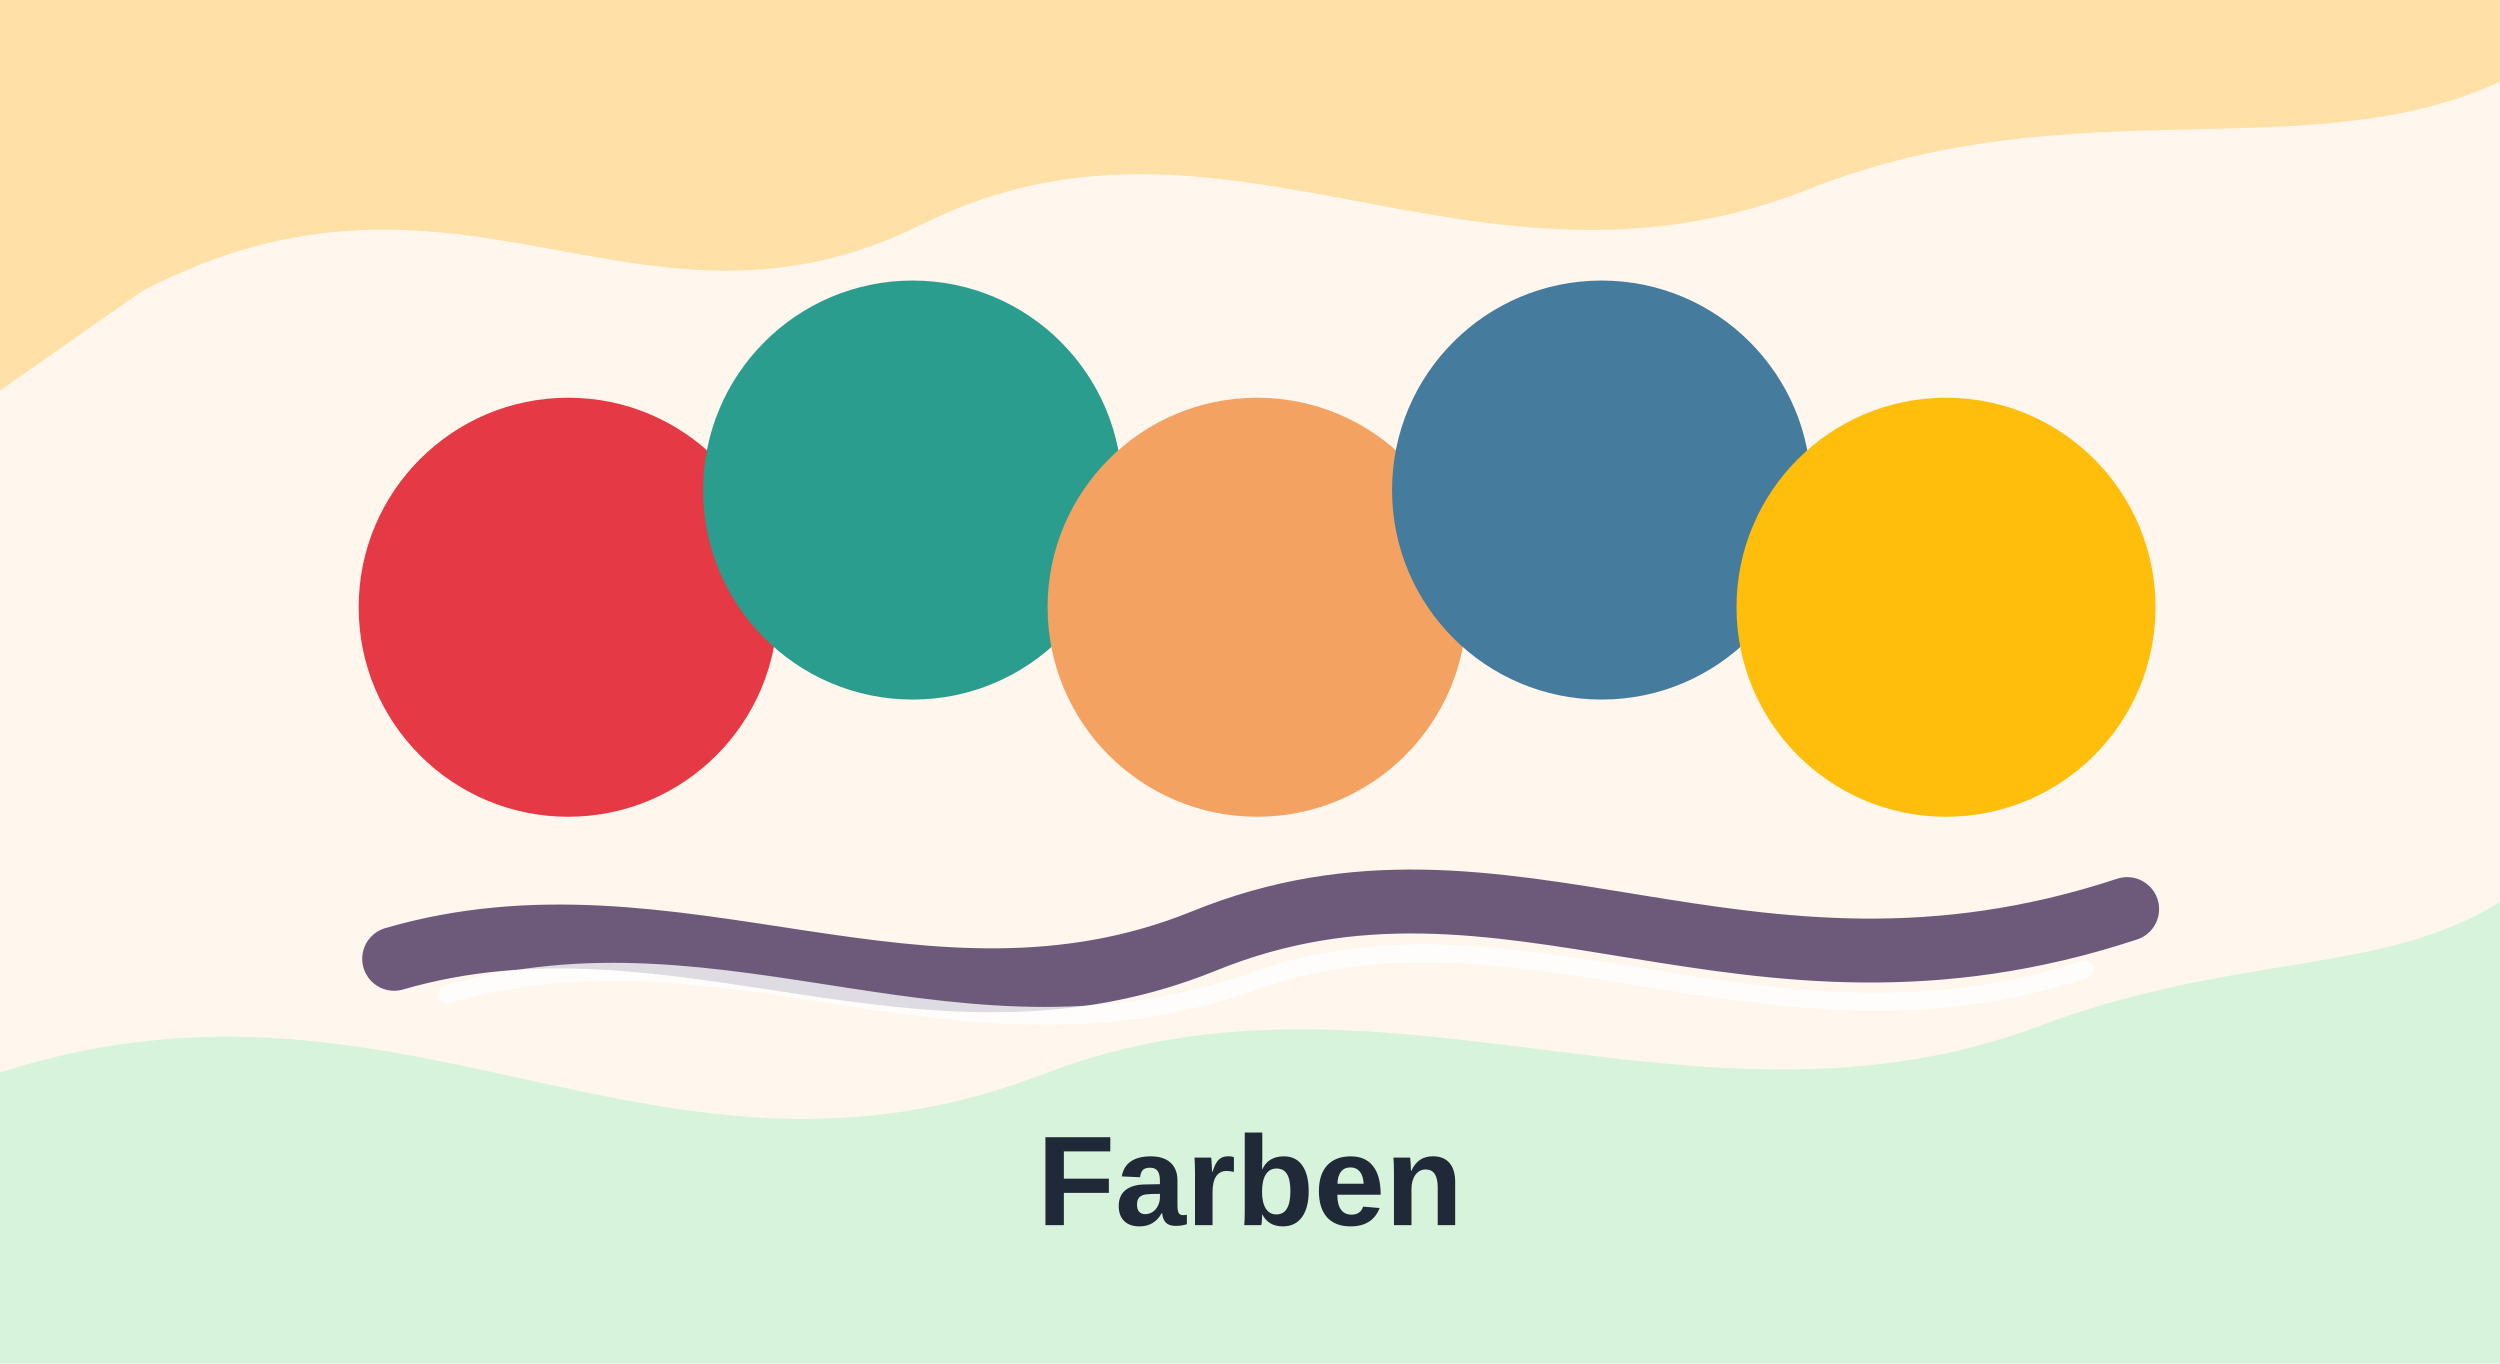
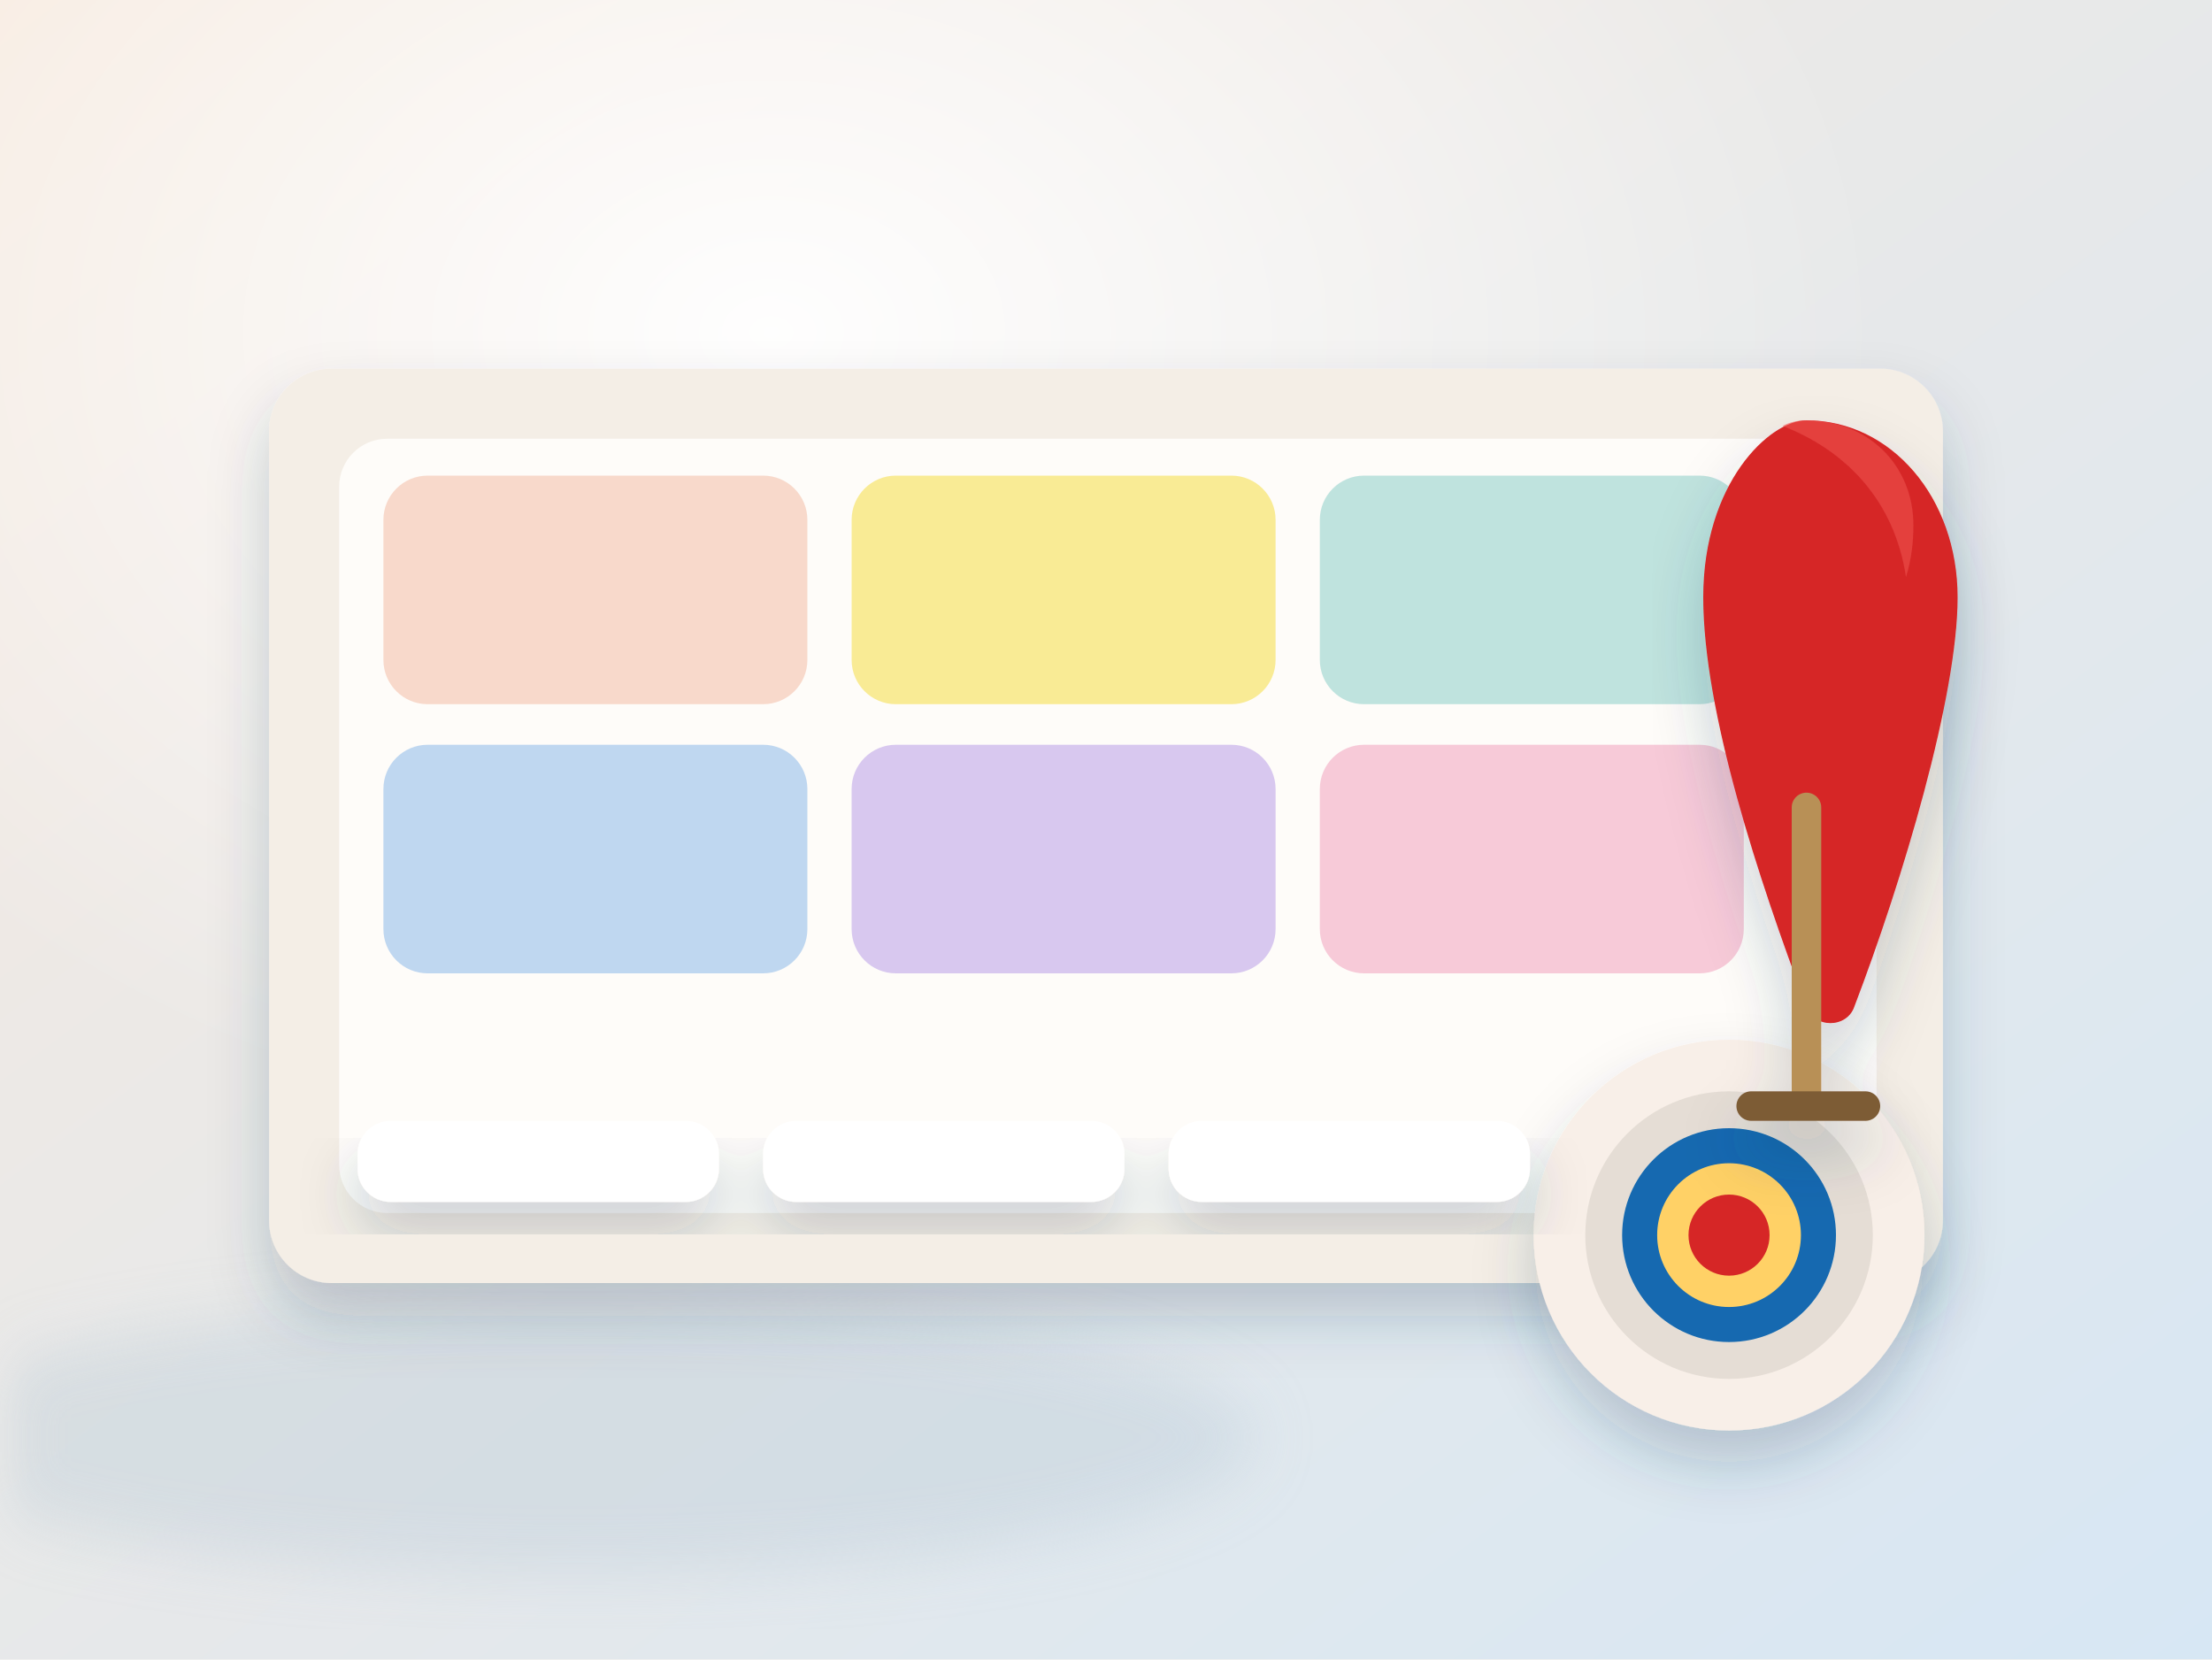
- <svg xmlns="http://www.w3.org/2000/svg" viewBox="0 0 1408 768" role="img" aria-labelledby="title desc">
-   <rect width="1408" height="768" fill="#fff7ed" />
-   <path d="M80 164 C260 70 360 206 520 126 C690 42 830 182 1020 106 C1168 48 1300 96 1408 46 L1408 0 L0 0 L0 220 Z" fill="#ffe1a8" />
-   <path d="M0 604 C230 530 370 690 590 604 C780 532 955 650 1148 578 C1260 536 1340 550 1408 508 L1408 768 L0 768 Z" fill="#d8f3dc" />
-   <circle cx="320" cy="342" r="118" fill="#e63946" />
-   <circle cx="514" cy="276" r="118" fill="#2a9d8f" />
-   <circle cx="708" cy="342" r="118" fill="#f4a261" />
-   <circle cx="902" cy="276" r="118" fill="#457b9d" />
-   <circle cx="1096" cy="342" r="118" fill="#ffbe0b" />
-   <path d="M222 540 C380 494 520 594 678 530 C850 460 980 584 1198 512" fill="none" stroke="#6d597a" stroke-width="36" stroke-linecap="round" />
-   <path d="M252 560 C410 514 540 612 708 552 C856 500 998 604 1174 546" fill="none" stroke="#ffffff" stroke-width="10" stroke-linecap="round" opacity=".78" />
-   <text x="704" y="690" text-anchor="middle" font-family="Arial, sans-serif" font-size="72" font-weight="700" fill="#1f2937">Farben</text>
+ <svg xmlns="http://www.w3.org/2000/svg" viewBox="0 0 1200 900">
+   <defs>
+     <linearGradient id="bg" x1="0" x2="1" y1="0" y2="1">
+       <stop offset="0" stop-color="#f7eadf" />
+       <stop offset="1" stop-color="#d7e7f4" />
+     </linearGradient>
+     <radialGradient id="light" cx="35%" cy="20%" r="50%">
+       <stop offset="0" stop-color="#ffffff" stop-opacity="0.95" />
+       <stop offset="1" stop-color="#ffffff" stop-opacity="0" />
+     </radialGradient>
+     <filter id="blur" x="-20%" y="-20%" width="140%" height="140%">
+       <feGaussianBlur stdDeviation="16" />
+     </filter>
+     <filter id="shadow" x="-20%" y="-20%" width="160%" height="160%">
+       <feDropShadow dx="0" dy="18" stdDeviation="16" flood-color="#28445d" flood-opacity="0.22" />
+     </filter>
+   </defs>
+   <rect width="1200" height="900" fill="url(#bg)" />
+   <rect width="1200" height="900" fill="url(#light)" />
+   <ellipse cx="312" cy="780" rx="368" ry="74" fill="#b8c9d6" opacity="0.36" filter="url(#blur)" />
+   <g filter="url(#shadow)">
+     <rect x="146" y="200" width="908" height="496" rx="34" fill="#f4eee6" />
+     <rect x="184" y="238" width="834" height="420" rx="26" fill="#fefcf9" />
+     <rect x="208" y="258" width="230" height="124" rx="24" fill="#f8d9cb" />
+     <rect x="462" y="258" width="230" height="124" rx="24" fill="#f9eb95" />
+     <rect x="716" y="258" width="230" height="124" rx="24" fill="#bfe3de" />
+     <rect x="208" y="404" width="230" height="124" rx="24" fill="#bfd7f0" />
+     <rect x="462" y="404" width="230" height="124" rx="24" fill="#d8c8ef" />
+     <rect x="716" y="404" width="230" height="124" rx="24" fill="#f7cad8" />
+   </g>
+   <g filter="url(#shadow)">
+     <circle cx="938" cy="670" r="106" fill="#f8efe8" />
+     <circle cx="938" cy="670" r="78" fill="#e5ddd5" />
+     <circle cx="938" cy="670" r="58" fill="#1269b0" />
+     <circle cx="938" cy="670" r="39" fill="#ffd166" />
+     <circle cx="938" cy="670" r="22" fill="#d62828" />
+   </g>
+   <g filter="url(#shadow)">
+     <rect x="194" y="608" width="196" height="44" rx="18" fill="#ffffff" />
+     <rect x="414" y="608" width="196" height="44" rx="18" fill="#ffffff" />
+     <rect x="634" y="608" width="196" height="44" rx="18" fill="#ffffff" />
+   </g>
+   <g filter="url(#shadow)">
+     <path d="M980 228c46 0 82 42 82 96s-30 154-56 222c-4 12-22 12-26 0-26-69-56-160-56-222s36-96 56-96z" fill="#d62828" />
+     <path d="M980 228c33 0 58 24 58 57 0 9-1 18-4 28-6-40-31-68-67-82 4-2 8-3 13-3z" fill="#ef5350" opacity="0.55" />
+     <rect x="972" y="430" width="16" height="170" rx="8" fill="#b89057" />
+     <rect x="942" y="592" width="78" height="16" rx="8" fill="#7d5b36" />
+   </g>
</svg>
